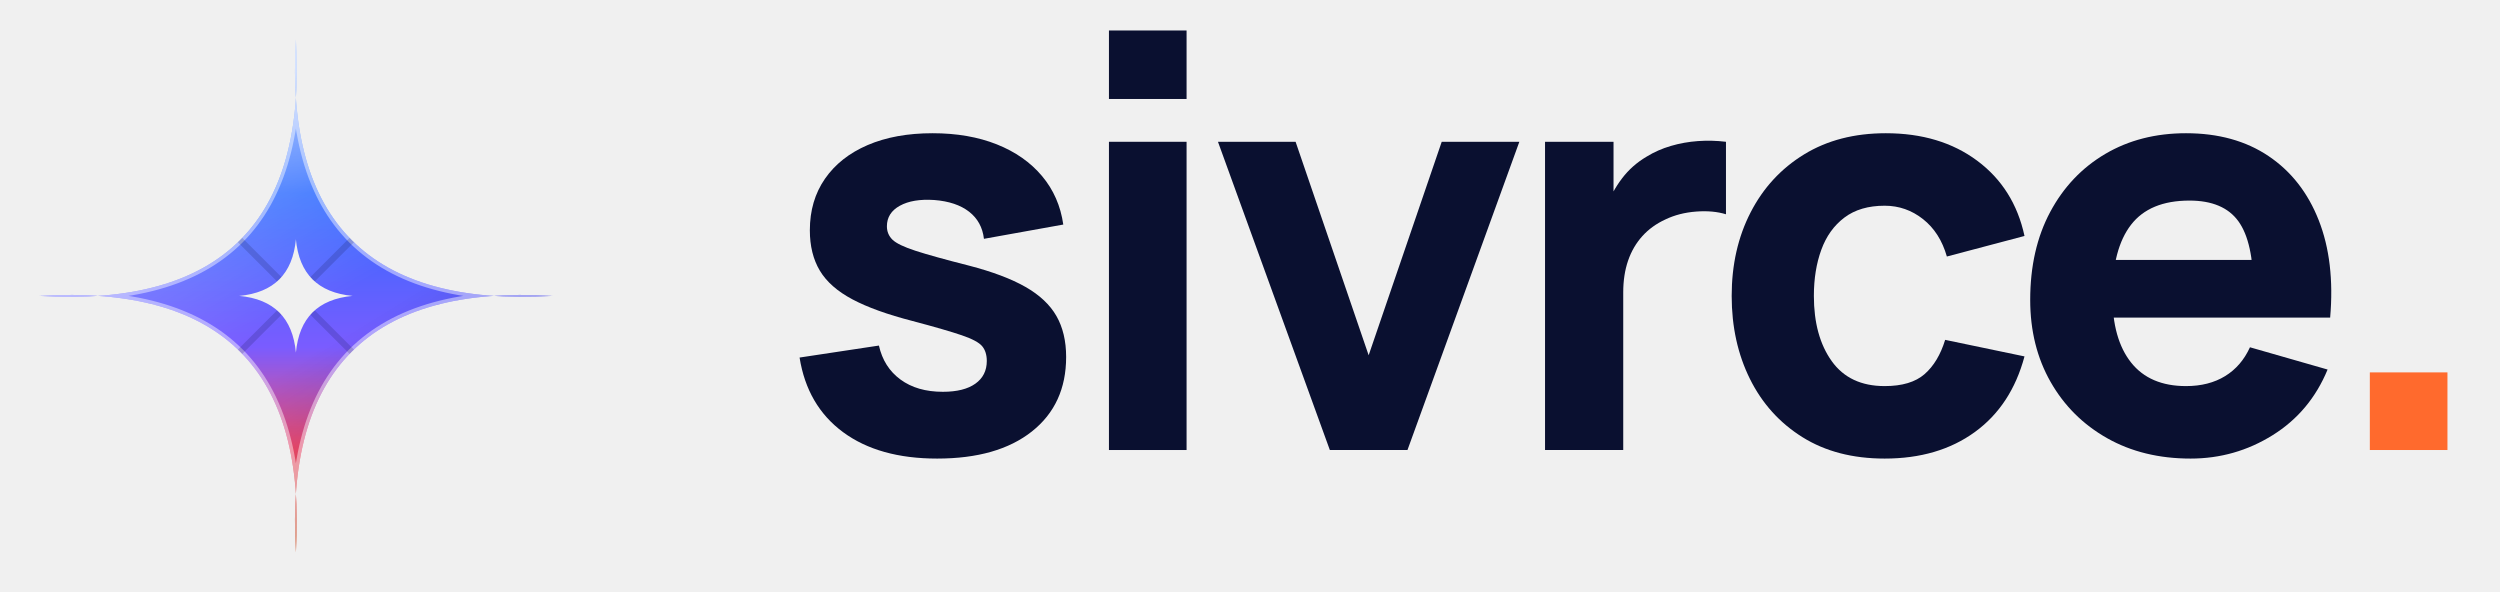
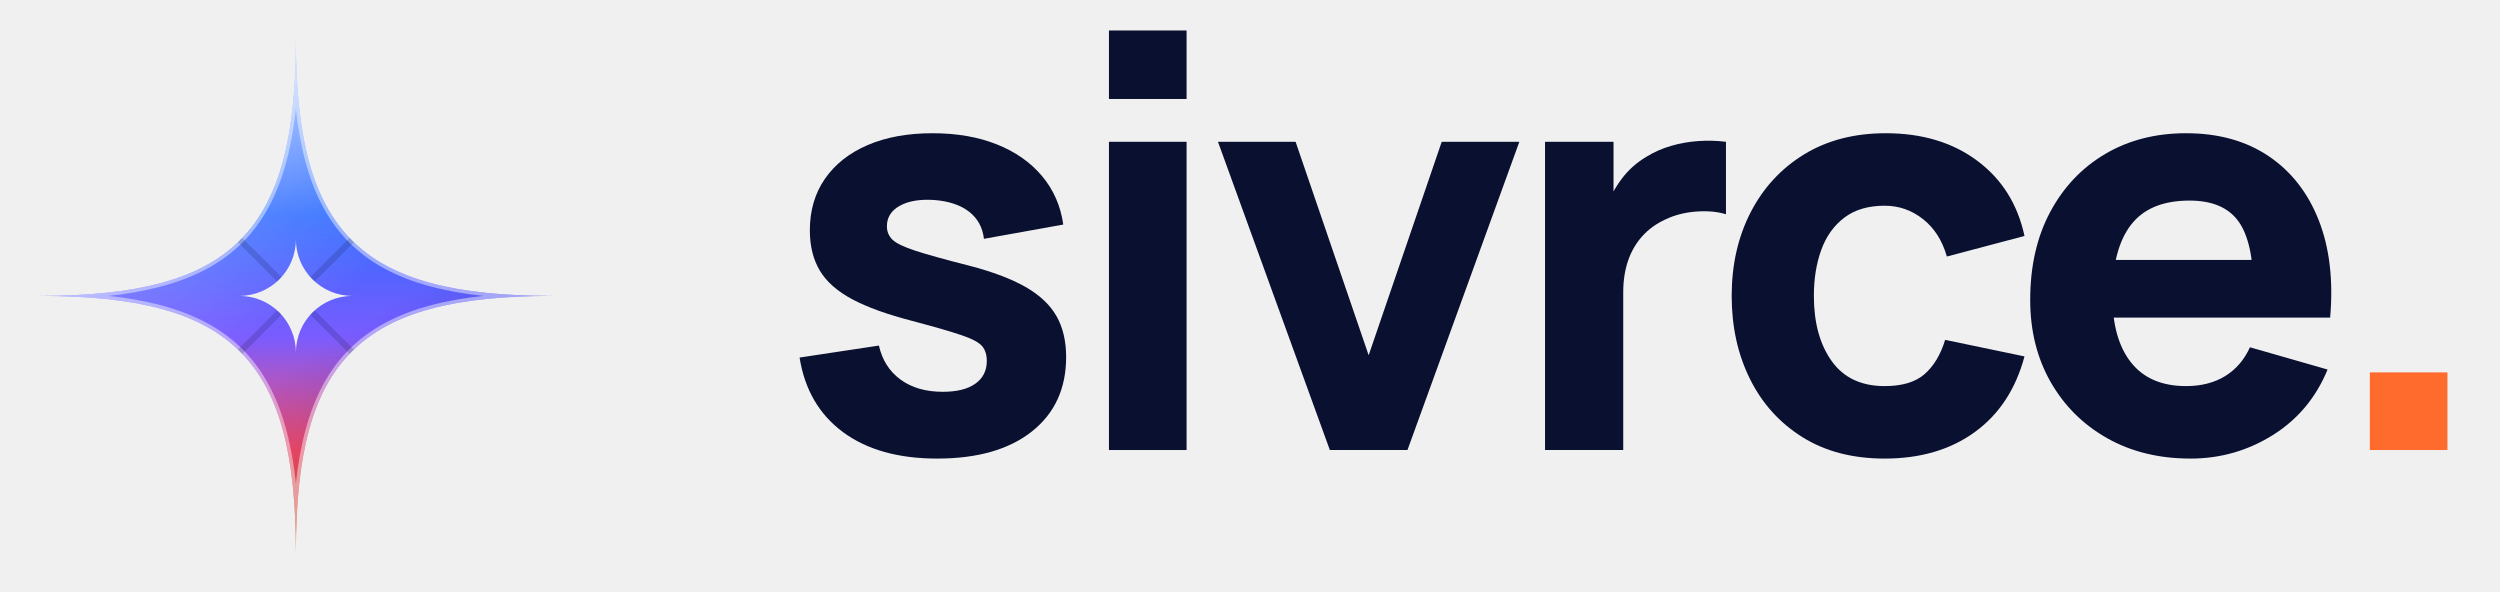
<svg xmlns="http://www.w3.org/2000/svg" viewBox="0 0 202.77 48">
  <defs>
    <linearGradient id="gAmaster" x1="24" y1="3.20" x2="24" y2="44.80" gradientUnits="userSpaceOnUse">
      <stop offset="0.0" stop-color="#8FB4FF" />
-       <stop offset="0.3" stop-color="#2E6BFF" />
-       <stop offset="0.6" stop-color="#7A5CFF" />
+       <stop offset="0.34" stop-color="#2E6BFF" />
+       <stop offset="0.58" stop-color="#7A5CFF" />
      <stop offset="0.8" stop-color="#FF4D6D" />
      <stop offset="1.0" stop-color="#FF6A2D" />
    </linearGradient>
    <clipPath id="clipAmaster">
-       <path d="M24.00 3.20Q22.65 25.35 44.80 24.00Q22.65 22.65 24.00 44.80Q25.35 22.65 3.20 24.00Q25.35 25.35 24.00 3.20ZM24.00 19.40Q24.39 23.61 28.60 24.00Q24.39 24.39 24.00 28.60Q23.61 24.39 19.40 24.00Q23.61 23.61 24.00 19.40Z" clip-rule="evenodd" />
+       <path d="M24.00 3.20C24.00 18.87 29.13 24.00 44.80 24.00C29.13 24.00 24.00 29.13 24.00 44.80C24.00 29.13 18.87 24.00 3.20 24.00C18.87 24.00 24.00 18.87 24.00 3.20ZM24.00 19.40C24.00 21.95 26.05 24.00 28.60 24.00C26.05 24.00 24.00 26.05 24.00 28.60C24.00 26.05 21.95 24.00 19.40 24.00C21.95 24.00 24.00 21.95 24.00 19.40Z" clip-rule="evenodd" />
    </clipPath>
    <linearGradient id="sheenmaster" x1="14" y1="4" x2="34" y2="40" gradientUnits="userSpaceOnUse">
      <stop offset="0" stop-color="#fff" stop-opacity=".55" />
      <stop offset=".38" stop-color="#fff" stop-opacity=".16" />
      <stop offset=".58" stop-color="#fff" stop-opacity="0" />
    </linearGradient>
    <linearGradient id="shademaster" x1="36" y1="40" x2="20" y2="14" gradientUnits="userSpaceOnUse">
      <stop offset="0" stop-color="#050B26" stop-opacity=".30" />
      <stop offset=".5" stop-color="#050B26" stop-opacity="0" />
    </linearGradient>
  </defs>
-   <path d="M24.00 3.20Q22.65 25.35 44.80 24.00Q22.65 22.65 24.00 44.80Q25.35 22.65 3.20 24.00Q25.35 25.35 24.00 3.20ZM24.00 19.40Q24.39 23.61 28.60 24.00Q24.39 24.39 24.00 28.60Q23.61 24.39 19.40 24.00Q23.61 23.61 24.00 19.40Z" fill="url(#gAmaster)" fill-rule="evenodd" />
+   <path d="M24.00 3.20C24.00 18.87 29.13 24.00 44.80 24.00C29.13 24.00 24.00 29.13 24.00 44.80C24.00 29.13 18.87 24.00 3.20 24.00C18.87 24.00 24.00 18.87 24.00 3.20ZM24.00 19.40C24.00 21.95 26.05 24.00 28.60 24.00C26.05 24.00 24.00 26.05 24.00 28.60C24.00 26.05 21.95 24.00 19.40 24.00C21.95 24.00 24.00 21.95 24.00 19.40Z" fill="url(#gAmaster)" fill-rule="evenodd" />
  <g clip-path="url(#clipAmaster)">
    <rect width="48" height="48" fill="url(#sheenmaster)" />
    <rect width="48" height="48" fill="url(#shademaster)" />
-     <path d="M24.00 3.20Q22.65 25.35 44.80 24.00Q22.65 22.65 24.00 44.80Q25.35 22.65 3.20 24.00Q25.35 25.35 24.00 3.20Z" fill="none" stroke="#fff" stroke-opacity=".45" stroke-width=".55" />
+     <path d="M24.00 3.20C24.00 18.87 29.13 24.00 44.80 24.00C29.13 24.00 24.00 29.13 24.00 44.80C24.00 29.13 18.87 24.00 3.20 24.00C18.87 24.00 24.00 18.87 24.00 3.20Z" fill="none" stroke="#fff" stroke-opacity=".45" stroke-width=".55" />
  </g>
  <g clip-path="url(#clipAmaster)">
    <line x1="25.13" y1="25.13" x2="28.67" y2="28.67" stroke="#050B26" stroke-opacity=".16" stroke-width=".5" stroke-linecap="round" />
    <line x1="22.87" y1="25.13" x2="19.33" y2="28.67" stroke="#050B26" stroke-opacity=".16" stroke-width=".5" stroke-linecap="round" />
    <line x1="22.87" y1="22.87" x2="19.33" y2="19.33" stroke="#050B26" stroke-opacity=".16" stroke-width=".5" stroke-linecap="round" />
    <line x1="25.13" y1="22.87" x2="28.67" y2="19.33" stroke="#050B26" stroke-opacity=".16" stroke-width=".5" stroke-linecap="round" />
  </g>
  <g transform="translate(63.000 36.500) scale(0.023148)">
    <path d="M562.0 30Q358.0 30 232.5 -62.5Q107.0 -155 80.0 -324L358.0 -366Q375.0 -290 433.5 -247.0Q492.0 -204 582.0 -204Q656.0 -204 696.0 -232.5Q736.0 -261 736.0 -312Q736.0 -344 720.0 -363.5Q704.0 -383 648.5 -402.0Q593.0 -421 476.0 -452Q344.0 -486 265.0 -528.0Q186.0 -570 151.0 -628.5Q116.0 -687 116.0 -770Q116.0 -874 169.0 -950.5Q222.0 -1027 318.5 -1068.5Q415.0 -1110 546.0 -1110Q673.0 -1110 771.0 -1071.0Q869.0 -1032 929.5 -960.0Q990.0 -888 1004.0 -790L726.0 -740Q719.0 -800 674.0 -835.0Q629.0 -870 552.0 -876Q477.0 -881 431.5 -856.0Q386.0 -831 386.0 -784Q386.0 -756 405.5 -737.0Q425.0 -718 486.5 -698.0Q548.0 -678 674.0 -646Q797.0 -614 871.5 -571.5Q946.0 -529 980.0 -469.5Q1014.0 -410 1014.0 -326Q1014.0 -160 894.0 -65.0Q774.0 30 562.0 30Z" fill="#0A1030" />
    <path d="M1164.0 -1230V-1470H1436.0V-1230ZM1164.0 0V-1080H1436.0V0Z" fill="#0A1030" />
    <path d="M1938.0 0 1546.0 -1080H1818.0L2074.0 -332L2330.0 -1080H2602.0L2210.0 0Z" fill="#0A1030" />
    <path d="M2692.0 0V-1080H2932.0V-816L2906.0 -850Q2927.0 -906 2962.0 -952.0Q2997.0 -998 3048.0 -1028Q3087.0 -1052 3133.0 -1065.5Q3179.0 -1079 3228.0 -1082.5Q3277.0 -1086 3326.0 -1080V-826Q3281.0 -840 3221.5 -835.5Q3162.0 -831 3114.0 -808Q3066.0 -786 3033.0 -749.5Q3000.0 -713 2983.0 -663.5Q2966.0 -614 2966.0 -552V0Z" fill="#0A1030" />
    <path d="M3882.0 30Q3714.0 30 3594.0 -45.0Q3474.0 -120 3410.0 -249.0Q3346.0 -378 3346.0 -540Q3346.0 -704 3412.5 -833.0Q3479.0 -962 3600.0 -1036.0Q3721.0 -1110 3886.0 -1110Q4077.0 -1110 4206.5 -1013.5Q4336.0 -917 4372.0 -750L4100.0 -678Q4076.0 -762 4016.5 -809.0Q3957.0 -856 3882.0 -856Q3796.0 -856 3741.0 -814.5Q3686.0 -773 3660.0 -701.5Q3634.0 -630 3634.0 -540Q3634.0 -399 3696.5 -311.5Q3759.0 -224 3882.0 -224Q3974.0 -224 4022.0 -266.0Q4070.0 -308 4094.0 -386L4372.0 -328Q4326.0 -156 4198.0 -63.0Q4070.0 30 3882.0 30Z" fill="#0A1030" />
    <path d="M4954.0 30Q4788.0 30 4661.5 -41.5Q4535.0 -113 4463.5 -238.5Q4392.0 -364 4392.0 -526Q4392.0 -703 4462.0 -834.0Q4532.0 -965 4655.0 -1037.5Q4778.0 -1110 4938.0 -1110Q5108.0 -1110 5227.0 -1030.0Q5346.0 -950 5403.0 -805.0Q5460.0 -660 5443.0 -464H5174.0V-564Q5174.0 -729 5121.5 -801.5Q5069.0 -874 4950.0 -874Q4811.0 -874 4745.5 -789.5Q4680.0 -705 4680.0 -540Q4680.0 -389 4745.5 -306.5Q4811.0 -224 4938.0 -224Q5018.0 -224 5075.0 -259.0Q5132.0 -294 5162.0 -360L5434.0 -282Q5373.0 -134 5241.5 -52.0Q5110.0 30 4954.0 30ZM4596.0 -464V-666H5312.0V-464Z" fill="#0A1030" />
    <path d="M5582.0 0V-272H5854.0V0Z" fill="#FF6A2D" />
  </g>
</svg>
